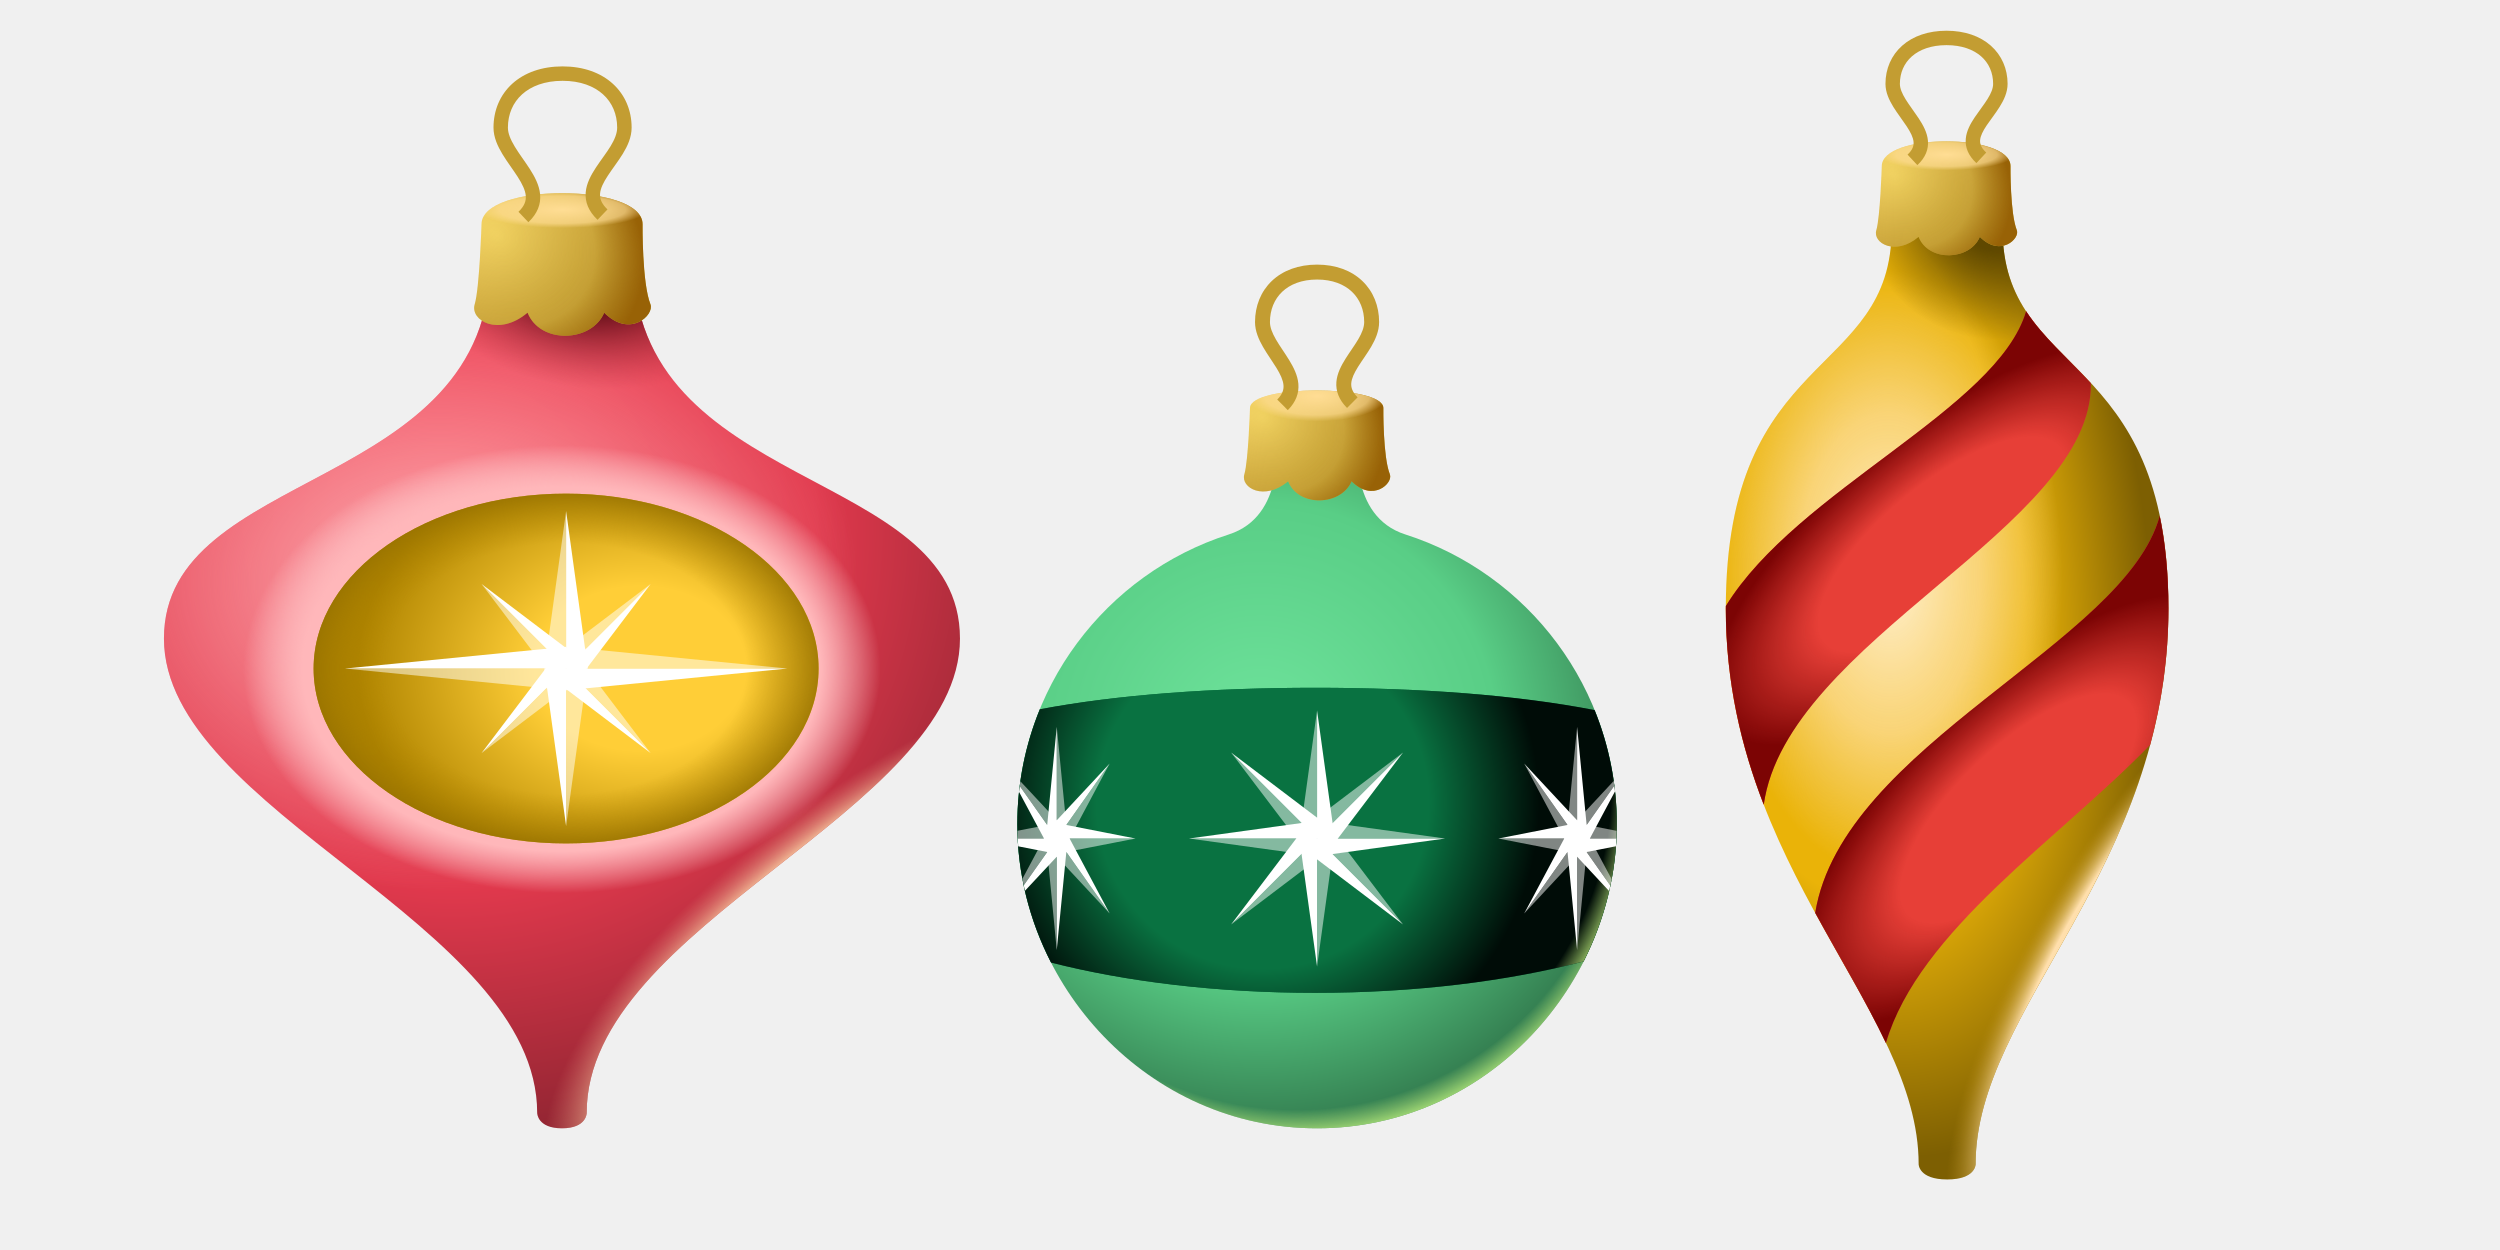
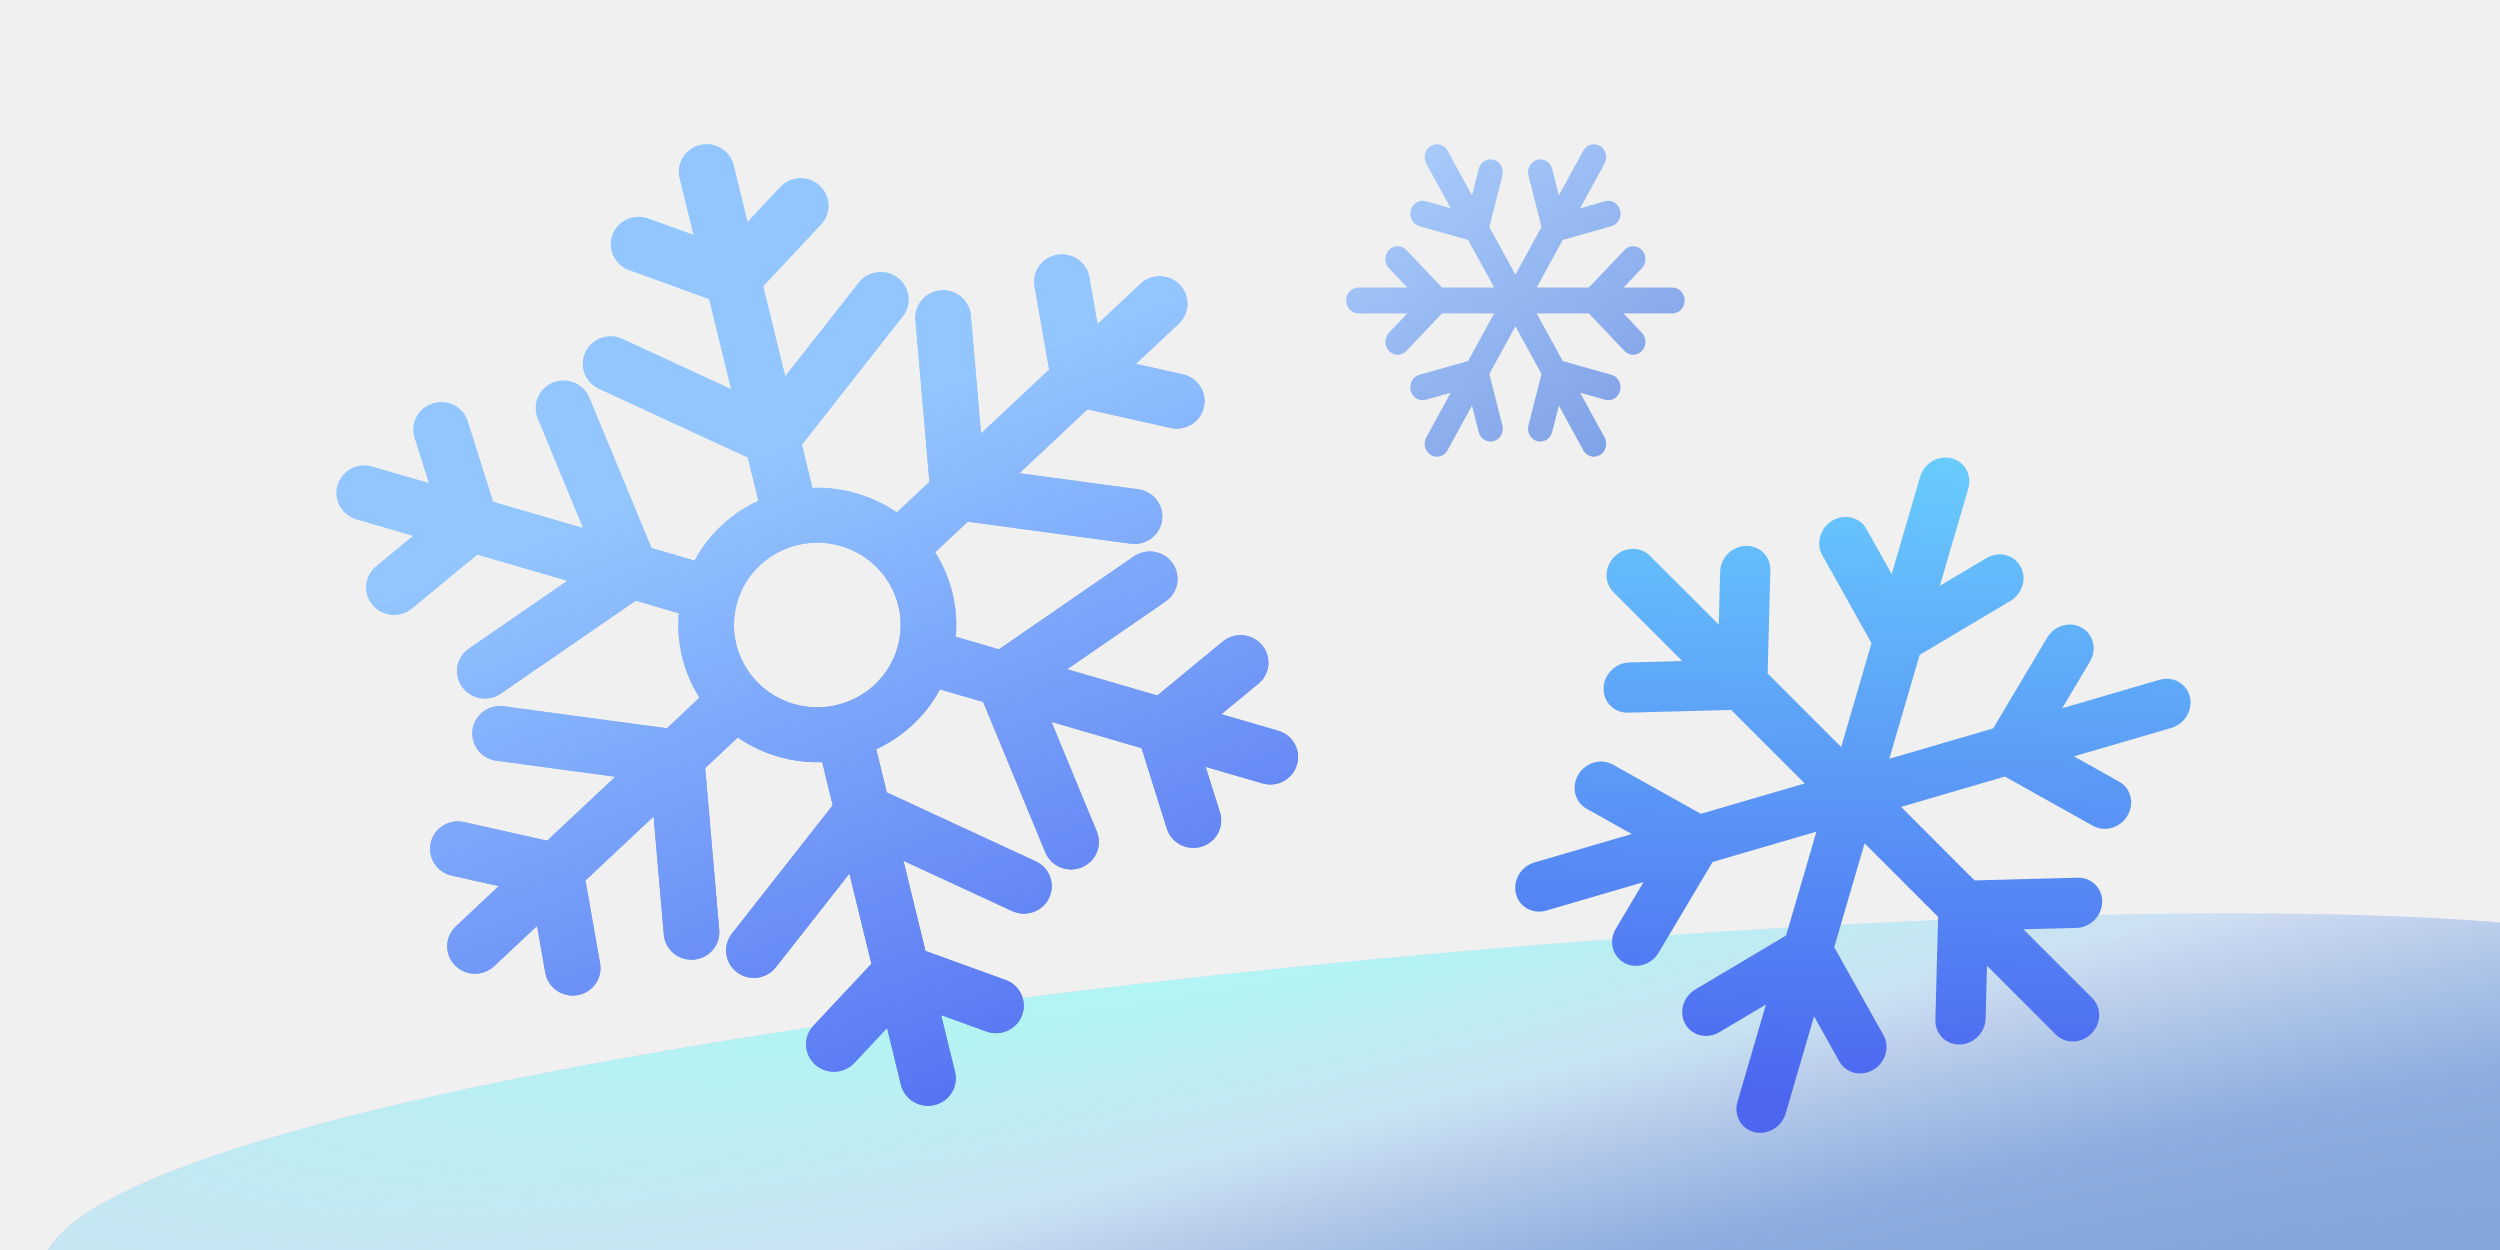
<svg xmlns="http://www.w3.org/2000/svg" viewBox="0 0 240 120" fill="none">
-   <path d="M130.381 42.318C130.381 42.318 129.401 49.546 134.908 51.306C146.685 55.069 155.213 66.102 155.213 79.127C155.213 94.559 142.645 108.317 126.435 108.317C110.225 108.317 97.662 94.556 97.662 79.127C97.662 66.102 106.19 55.069 117.967 51.306C123.458 49.552 122.506 42.365 122.5 42.318H130.381Z" fill="url(#paint0_radial_10157_37193)" />
-   <path d="M130.381 42.318C130.381 42.318 129.401 49.546 134.908 51.306C146.685 55.069 155.213 66.102 155.213 79.127C155.213 94.559 142.645 108.317 126.435 108.317C110.225 108.317 97.662 94.556 97.662 79.127C97.662 66.102 106.19 55.069 117.967 51.306C123.458 49.552 122.506 42.365 122.5 42.318H130.381Z" fill="url(#paint1_radial_10157_37193)" />
-   <path d="M192.243 21.93C192.243 36.432 208.169 33.364 208.169 58.41C208.169 83.456 189.657 96.796 189.657 111.769C189.657 111.769 189.657 113.228 186.924 113.228C184.19 113.228 184.19 111.769 184.19 111.769C184.19 96.796 165.678 83.456 165.678 58.41C165.678 33.364 181.604 36.432 181.604 21.93H192.243Z" fill="url(#paint2_radial_10157_37193)" />
-   <path d="M192.243 21.93C192.243 36.432 208.169 33.364 208.169 58.41C208.169 83.456 189.657 96.796 189.657 111.769C189.657 111.769 189.657 113.228 186.924 113.228C184.19 113.228 184.19 111.769 184.19 111.769C184.19 96.796 165.678 83.456 165.678 58.41C165.678 33.364 181.604 36.432 181.604 21.93H192.243Z" fill="url(#paint3_radial_10157_37193)" />
-   <path d="M192.243 21.93C192.243 36.432 208.169 33.364 208.169 58.41C208.169 83.456 189.657 96.796 189.657 111.769C189.657 111.769 189.657 113.228 186.924 113.228C184.19 113.228 184.19 111.769 184.19 111.769C184.19 96.796 165.678 83.456 165.678 58.41C165.678 33.364 181.604 36.432 181.604 21.93H192.243Z" fill="url(#paint4_radial_10157_37193)" />
-   <path d="M192.243 21.93C192.243 36.432 208.169 33.364 208.169 58.41C208.169 83.456 189.657 96.796 189.657 111.769C189.657 111.769 189.657 113.228 186.924 113.228C184.19 113.228 184.19 111.769 184.19 111.769C184.19 96.796 165.678 83.456 165.678 58.41C165.678 33.364 181.604 36.432 181.604 21.93H192.243Z" fill="url(#paint5_radial_10157_37193)" />
-   <path d="M60.789 24.893C60.789 47.378 92.157 44.759 92.157 61.303C92.158 77.847 56.32 88.746 56.32 106.847C56.32 106.847 56.32 108.317 53.944 108.317C51.569 108.317 51.569 106.847 51.569 106.847C51.569 88.746 15.739 77.847 15.739 61.303C15.74 44.759 47.1 47.378 47.1 24.893H60.789Z" fill="url(#paint6_radial_10157_37193)" />
-   <path d="M60.789 24.893C60.789 47.378 92.157 44.759 92.157 61.303C92.158 77.847 56.32 88.746 56.32 106.847C56.32 106.847 56.32 108.317 53.944 108.317C51.569 108.317 51.569 106.847 51.569 106.847C51.569 88.746 15.739 77.847 15.739 61.303C15.74 44.759 47.1 47.378 47.1 24.893H60.789Z" fill="url(#paint7_radial_10157_37193)" />
-   <path d="M60.789 24.893C60.789 47.378 92.157 44.759 92.157 61.303C92.158 77.847 56.32 88.746 56.32 106.847C56.32 106.847 56.32 108.317 53.944 108.317C51.569 108.317 51.569 106.847 51.569 106.847C51.569 88.746 15.739 77.847 15.739 61.303C15.74 44.759 47.1 47.378 47.1 24.893H60.789Z" fill="url(#paint8_radial_10157_37193)" />
-   <path d="M60.789 24.893C60.789 47.378 92.157 44.759 92.157 61.303C92.158 77.847 56.32 88.746 56.32 106.847C56.32 106.847 56.32 108.317 53.944 108.317C51.569 108.317 51.569 106.847 51.569 106.847C51.569 88.746 15.739 77.847 15.739 61.303C15.74 44.759 47.1 47.378 47.1 24.893H60.789Z" fill="url(#paint9_radial_10157_37193)" />
-   <path d="M60.789 24.893C60.789 47.378 92.157 44.759 92.157 61.303C92.158 77.847 56.32 88.746 56.32 106.847C56.32 106.847 56.32 108.317 53.944 108.317C51.569 108.317 51.569 106.847 51.569 106.847C51.569 88.746 15.739 77.847 15.739 61.303C15.74 44.759 47.1 47.378 47.1 24.893H60.789Z" fill="url(#paint10_radial_10157_37193)" />
-   <path d="M78.585 64.179C78.585 73.451 67.733 80.969 54.346 80.969C40.958 80.969 30.106 73.451 30.106 64.179C30.106 54.906 40.958 47.389 54.346 47.389C67.733 47.389 78.585 54.906 78.585 64.179Z" fill="url(#paint11_radial_10157_37193)" />
-   <path d="M78.585 64.179C78.585 73.451 67.733 80.969 54.346 80.969C40.958 80.969 30.106 73.451 30.106 64.179C30.106 54.906 40.958 47.389 54.346 47.389C67.733 47.389 78.585 54.906 78.585 64.179Z" fill="url(#paint12_radial_10157_37193)" />
-   <path d="M126.256 66.026C136.335 66.026 145.628 66.725 153.078 68.167C154.45 71.552 155.215 75.252 155.215 79.129C155.214 83.783 154.061 88.281 152.019 92.299C144.755 94.195 135.863 95.314 126.256 95.314C116.83 95.314 108.09 94.238 100.903 92.407C98.828 88.362 97.662 83.823 97.662 79.129C97.662 75.223 98.434 71.496 99.826 68.091C107.208 66.699 116.354 66.026 126.256 66.026Z" fill="#097341" />
-   <path d="M126.256 66.026C136.335 66.026 145.628 66.725 153.078 68.167C154.45 71.552 155.215 75.252 155.215 79.129C155.214 83.783 154.061 88.281 152.019 92.299C144.755 94.195 135.863 95.314 126.256 95.314C116.83 95.314 108.09 94.238 100.903 92.407C98.828 88.362 97.662 83.823 97.662 79.129C97.662 75.223 98.434 71.496 99.826 68.091C107.208 66.699 116.354 66.026 126.256 66.026Z" fill="url(#paint13_radial_10157_37193)" />
-   <path d="M126.256 66.026C136.335 66.026 145.628 66.725 153.078 68.167C154.45 71.552 155.215 75.252 155.215 79.129C155.214 83.783 154.061 88.281 152.019 92.299C144.755 94.195 135.863 95.314 126.256 95.314C116.83 95.314 108.09 94.238 100.903 92.407C98.828 88.362 97.662 83.823 97.662 79.129C97.662 75.223 98.434 71.496 99.826 68.091C107.208 66.699 116.354 66.026 126.256 66.026Z" fill="url(#paint14_radial_10157_37193)" />
-   <path d="M194.506 29.881C196.149 32.374 198.455 34.334 200.722 36.79C200.919 50.6 171.509 61.523 169.32 77.247C167.177 71.71 165.678 65.535 165.678 58.411C165.678 58.333 165.682 58.254 165.683 58.177C172.528 47.035 191.753 39.264 194.506 29.881Z" fill="#E73F37" />
-   <path d="M194.506 29.881C196.149 32.374 198.455 34.334 200.722 36.79C200.919 50.6 171.509 61.523 169.32 77.247C167.177 71.71 165.678 65.535 165.678 58.411C165.678 58.333 165.682 58.254 165.683 58.177C172.528 47.035 191.753 39.264 194.506 29.881Z" fill="url(#paint15_radial_10157_37193)" />
-   <path d="M207.33 49.532C207.852 52.037 208.168 54.956 208.168 58.411C208.168 63.166 207.496 67.498 206.415 71.5C197.727 80.508 184.217 89.331 181.048 100.121C179.168 96.169 176.688 92.083 174.26 87.631C176.889 71.535 204.023 61.768 207.33 49.532Z" fill="#E73F37" />
-   <path d="M207.33 49.532C207.852 52.037 208.168 54.956 208.168 58.411C208.168 63.166 207.496 67.498 206.415 71.5C197.727 80.508 184.217 89.331 181.048 100.121C179.168 96.169 176.688 92.083 174.26 87.631C176.889 71.535 204.023 61.768 207.33 49.532Z" fill="url(#paint16_radial_10157_37193)" />
-   <path d="M126.438 68.207L128.134 80.497H126.438V68.207Z" fill="white" />
-   <path d="M126.438 92.786L124.743 80.496L126.438 80.496L126.438 92.786Z" fill="white" />
-   <path d="M126.438 68.207L124.743 80.497H126.438V68.207Z" fill="white" fill-opacity="0.5" />
-   <path d="M126.438 92.786L128.134 80.496L126.438 80.496L126.438 92.786Z" fill="white" fill-opacity="0.5" />
-   <path d="M138.728 80.497L126.438 82.192L126.438 80.497L138.728 80.497Z" fill="white" />
-   <path d="M114.149 80.497L126.439 78.801L126.439 80.497L114.149 80.497Z" fill="white" />
-   <path d="M138.728 80.497L126.438 78.801L126.438 80.497L138.728 80.497Z" fill="white" fill-opacity="0.5" />
-   <path d="M114.149 80.497L126.439 82.192L126.439 80.497L114.149 80.497Z" fill="white" fill-opacity="0.5" />
-   <path d="M134.687 72.246L127.575 81.635L126.436 80.496L134.687 72.246Z" fill="white" />
-   <path d="M118.188 88.747L125.3 79.358L126.438 80.497L118.188 88.747Z" fill="white" />
-   <path d="M134.687 72.246L125.298 79.358L126.436 80.496L134.687 72.246Z" fill="white" fill-opacity="0.5" />
-   <path d="M118.188 88.747L127.577 81.635L126.438 80.497L118.188 88.747Z" fill="white" fill-opacity="0.5" />
-   <path d="M134.687 88.747L125.298 81.635L126.436 80.497L134.687 88.747Z" fill="white" />
-   <path d="M118.188 72.246L127.577 79.358L126.438 80.496L118.188 72.246Z" fill="white" />
-   <path d="M134.687 88.747L127.575 79.358L126.436 80.497L134.687 88.747Z" fill="white" fill-opacity="0.5" />
-   <path d="M118.188 72.246L125.3 81.635L126.438 80.496L118.188 72.246Z" fill="white" fill-opacity="0.5" />
-   <path d="M152.317 79.196L154.972 75.428C154.995 75.611 155.019 75.794 155.039 75.978L152.628 80.494H155.17C155.158 80.744 155.144 80.994 155.125 81.243L152.317 81.792L154.584 85.01C154.547 85.187 154.512 85.363 154.471 85.538L151.402 82.243V91.208L150.482 81.792L146.327 87.688L150.167 80.499H143.843L150.482 79.196L146.327 73.305L151.402 78.75V69.785L152.317 79.196Z" fill="white" />
-   <path d="M101.448 78.75L106.523 73.305L102.368 79.196L109.007 80.499H102.683L106.523 87.688L102.368 81.792L101.448 91.208V82.243L98.397 85.515C98.356 85.338 98.317 85.161 98.28 84.984L100.533 81.792L97.748 81.247C97.729 80.997 97.715 80.746 97.703 80.494H100.222L97.829 76.023C97.849 75.836 97.877 75.65 97.901 75.464L100.533 79.196L101.448 69.785V78.75Z" fill="white" />
-   <path d="M151.402 78.746L154.917 74.968C154.939 75.121 154.952 75.275 154.972 75.428L152.317 79.196L155.192 79.76C155.187 80.005 155.182 80.25 155.17 80.494H152.628L154.715 84.397C154.676 84.603 154.627 84.806 154.584 85.01L152.312 81.783L151.402 91.208V82.239L146.327 87.688L150.482 81.792L143.843 80.499H150.167L146.327 73.305L150.482 79.196L151.402 69.785V78.746Z" fill="white" fill-opacity="0.5" />
-   <path d="M102.368 79.196L106.523 73.305L102.683 80.499H109.007L102.368 81.792L106.523 87.688L101.448 82.239V91.208L100.538 81.783L98.28 84.984C98.237 84.779 98.187 84.576 98.149 84.371L100.222 80.494H97.703C97.691 80.248 97.686 80.002 97.68 79.755L100.533 79.196L97.901 75.464C97.921 75.309 97.933 75.154 97.955 75L101.448 78.746V69.785L102.368 79.196Z" fill="white" fill-opacity="0.5" />
-   <path d="M54.346 49.059L56.432 64.18H54.346V49.059Z" fill="white" />
-   <path d="M54.346 79.3L52.259 64.179L54.346 64.179L54.346 79.3Z" fill="white" />
-   <path d="M54.346 49.059L52.259 64.18H54.346V49.059Z" fill="white" fill-opacity="0.5" />
-   <path d="M54.346 79.3L56.432 64.179L54.346 64.179L54.346 79.3Z" fill="white" fill-opacity="0.5" />
-   <path d="M75.575 64.179L54.346 66.266L54.346 64.179L75.575 64.179Z" fill="white" />
-   <path d="M33.117 64.179L54.346 62.093L54.346 64.179L33.117 64.179Z" fill="white" />
-   <path d="M75.575 64.179L54.346 62.093L54.346 64.179L75.575 64.179Z" fill="white" fill-opacity="0.5" />
-   <path d="M33.117 64.179L54.346 66.266L54.346 64.179L33.117 64.179Z" fill="white" fill-opacity="0.5" />
-   <path d="M62.461 56.064L55.465 65.299L54.345 64.18L62.461 56.064Z" fill="white" />
-   <path d="M46.23 72.296L53.226 63.06L54.346 64.18L46.23 72.296Z" fill="white" />
-   <path d="M62.461 56.064L53.225 63.06L54.345 64.18L62.461 56.064Z" fill="white" fill-opacity="0.5" />
-   <path d="M46.23 72.296L55.466 65.3L54.346 64.18L46.23 72.296Z" fill="white" fill-opacity="0.5" />
-   <path d="M62.461 72.296L53.225 65.3L54.345 64.18L62.461 72.296Z" fill="white" />
-   <path d="M46.23 56.064L55.466 63.06L54.346 64.18L46.23 56.064Z" fill="white" />
-   <path d="M62.461 72.296L55.465 63.06L54.345 64.18L62.461 72.296Z" fill="white" fill-opacity="0.5" />
-   <path d="M46.23 56.064L53.226 65.299L54.346 64.18L46.23 56.064Z" fill="white" fill-opacity="0.5" />
-   <path d="M46.226 21.521C46.226 17.544 61.688 17.544 61.688 21.521C61.688 21.521 61.624 27.15 62.443 29.219C62.841 30.227 60.477 32.493 58.003 30.019C56.798 32.873 51.85 33.064 50.645 30.019C47.854 32.366 45.106 30.761 45.57 29.219C46.035 27.676 46.226 21.521 46.226 21.521Z" fill="url(#paint17_linear_10157_37193)" />
-   <path d="M46.226 21.521C46.226 17.544 61.688 17.544 61.688 21.521C61.688 21.521 61.624 27.15 62.443 29.219C62.841 30.227 60.477 32.493 58.003 30.019C56.798 32.873 51.85 33.064 50.645 30.019C47.854 32.366 45.106 30.761 45.57 29.219C46.035 27.676 46.226 21.521 46.226 21.521Z" fill="url(#paint18_radial_10157_37193)" />
-   <path d="M46.226 21.521C46.226 17.544 61.688 17.544 61.688 21.521C61.688 21.521 61.624 27.15 62.443 29.219C62.841 30.227 60.477 32.493 58.003 30.019C56.798 32.873 51.85 33.064 50.645 30.019C47.854 32.366 45.106 30.761 45.57 29.219C46.035 27.676 46.226 21.521 46.226 21.521Z" fill="url(#paint19_radial_10157_37193)" />
-   <path d="M119.999 39.167C119.999 36.923 132.802 36.923 132.802 39.167C132.802 39.167 132.749 43.827 133.426 45.54C133.756 46.375 131.799 48.251 129.75 46.203C128.753 48.566 124.656 48.724 123.658 46.203C121.348 48.146 119.072 46.817 119.457 45.54C119.841 44.263 119.999 39.167 119.999 39.167Z" fill="url(#paint20_linear_10157_37193)" />
-   <path d="M119.999 39.167C119.999 36.923 132.802 36.923 132.802 39.167C132.802 39.167 132.749 43.827 133.426 45.54C133.756 46.375 131.799 48.251 129.75 46.203C128.753 48.566 124.656 48.724 123.658 46.203C121.348 48.146 119.072 46.817 119.457 45.54C119.841 44.263 119.999 39.167 119.999 39.167Z" fill="url(#paint21_radial_10157_37193)" />
-   <path d="M119.999 39.167C119.999 36.923 132.802 36.923 132.802 39.167C132.802 39.167 132.749 43.827 133.426 45.54C133.756 46.375 131.799 48.251 129.75 46.203C128.753 48.566 124.656 48.724 123.658 46.203C121.348 48.146 119.072 46.817 119.457 45.54C119.841 44.263 119.999 39.167 119.999 39.167Z" fill="url(#paint22_radial_10157_37193)" />
-   <path d="M180.651 15.949C180.651 12.77 193.009 12.77 193.009 15.949C193.009 15.949 192.958 20.447 193.612 22.101C193.93 22.907 192.04 24.718 190.063 22.74C189.1 25.022 185.146 25.174 184.183 22.74C181.952 24.616 179.755 23.334 180.127 22.101C180.498 20.868 180.651 15.949 180.651 15.949Z" fill="url(#paint23_linear_10157_37193)" />
-   <path d="M180.651 15.949C180.651 12.77 193.009 12.77 193.009 15.949C193.009 15.949 192.958 20.447 193.612 22.101C193.93 22.907 192.04 24.718 190.063 22.74C189.1 25.022 185.146 25.174 184.183 22.74C181.952 24.616 179.755 23.334 180.127 22.101C180.498 20.868 180.651 15.949 180.651 15.949Z" fill="url(#paint24_radial_10157_37193)" />
-   <path d="M180.651 15.949C180.651 12.77 193.009 12.77 193.009 15.949C193.009 15.949 192.958 20.447 193.612 22.101C193.93 22.907 192.04 24.718 190.063 22.74C189.1 25.022 185.146 25.174 184.183 22.74C181.952 24.616 179.755 23.334 180.127 22.101C180.498 20.868 180.651 15.949 180.651 15.949Z" fill="url(#paint25_radial_10157_37193)" />
-   <path d="M132.395 30.919C132.395 31.794 132.037 32.592 131.638 33.277C131.436 33.623 131.209 33.963 130.993 34.282C130.773 34.607 130.564 34.909 130.376 35.21C129.991 35.825 129.759 36.331 129.722 36.783C129.691 37.179 129.805 37.618 130.331 38.145L129.826 38.654L129.317 39.163C128.534 38.381 128.223 37.538 128.293 36.666C128.359 35.851 128.758 35.097 129.163 34.449C129.37 34.119 129.597 33.786 129.808 33.475C130.023 33.157 130.227 32.852 130.403 32.551C130.759 31.94 130.961 31.412 130.962 30.919C130.962 29.728 130.535 28.722 129.79 28.012C129.044 27.302 127.924 26.836 126.441 26.836C124.957 26.836 123.834 27.302 123.088 28.012C122.343 28.722 121.916 29.728 121.916 30.919C121.916 31.412 122.123 31.952 122.488 32.587C122.668 32.9 122.877 33.216 123.097 33.547C123.313 33.872 123.544 34.218 123.755 34.561C124.169 35.236 124.57 36.012 124.643 36.842C124.72 37.728 124.418 38.586 123.628 39.375L123.124 38.866L122.614 38.356C123.134 37.837 123.251 37.389 123.214 36.968C123.172 36.49 122.928 35.952 122.533 35.309C122.34 34.995 122.126 34.678 121.902 34.34C121.682 34.009 121.454 33.66 121.249 33.304C120.845 32.603 120.483 31.795 120.482 30.919C120.482 29.374 121.04 27.977 122.096 26.971C123.151 25.966 124.651 25.403 126.441 25.403C128.23 25.403 129.727 25.967 130.781 26.971C131.838 27.977 132.395 29.374 132.395 30.919Z" fill="#C39D32" />
-   <path d="M192.729 8.048C192.729 8.873 192.365 9.618 191.971 10.247C191.771 10.567 191.549 10.882 191.336 11.175C191.118 11.475 190.913 11.751 190.727 12.027C190.347 12.594 190.126 13.047 190.092 13.443C190.063 13.775 190.158 14.163 190.678 14.646L189.736 15.66C188.964 14.942 188.641 14.157 188.713 13.325C188.779 12.556 189.178 11.851 189.578 11.257C189.782 10.953 190.005 10.646 190.213 10.36C190.426 10.067 190.627 9.788 190.799 9.512C191.151 8.951 191.34 8.478 191.34 8.048C191.34 6.978 190.932 6.069 190.2 5.42C189.462 4.766 188.345 4.334 186.865 4.334C185.384 4.334 184.267 4.766 183.529 5.42C182.797 6.069 182.389 6.978 182.389 8.048C182.389 8.478 182.586 8.964 182.948 9.548C183.124 9.834 183.326 10.123 183.543 10.427C183.756 10.726 183.984 11.044 184.192 11.36C184.6 11.979 185.006 12.702 185.08 13.483C185.159 14.328 184.845 15.129 184.066 15.854L183.597 15.349L183.124 14.844C183.635 14.368 183.734 13.97 183.701 13.614C183.661 13.194 183.427 12.713 183.038 12.122C182.848 11.833 182.638 11.54 182.416 11.23C182.199 10.925 181.97 10.602 181.767 10.274C181.369 9.63 181.005 8.873 181.005 8.048C181.006 6.604 181.566 5.309 182.61 4.383C183.649 3.462 185.116 2.95 186.865 2.95C188.613 2.95 190.08 3.462 191.119 4.383C192.163 5.309 192.728 6.604 192.729 8.048Z" fill="#C39D32" />
-   <path d="M60.636 12.252C60.636 13.183 60.238 14.032 59.788 14.767C59.56 15.139 59.303 15.503 59.058 15.848C58.809 16.199 58.574 16.527 58.36 16.854C57.921 17.521 57.649 18.078 57.607 18.58C57.57 19.022 57.702 19.516 58.319 20.103L57.364 21.104C56.497 20.278 56.15 19.39 56.228 18.463C56.301 17.595 56.744 16.794 57.201 16.096C57.434 15.742 57.691 15.384 57.931 15.046C58.175 14.703 58.407 14.374 58.608 14.046C59.015 13.379 59.247 12.797 59.248 12.252C59.248 10.956 58.765 9.851 57.9 9.065C57.03 8.275 55.722 7.758 54.006 7.758C52.289 7.758 50.981 8.275 50.111 9.065C49.246 9.851 48.759 10.956 48.759 12.252C48.76 12.797 49.004 13.39 49.422 14.082C49.627 14.421 49.862 14.765 50.111 15.123C50.356 15.474 50.618 15.845 50.855 16.213C51.322 16.939 51.77 17.769 51.851 18.652C51.938 19.596 51.599 20.501 50.724 21.334L50.251 20.833L49.773 20.333C50.382 19.753 50.515 19.247 50.472 18.778C50.423 18.25 50.14 17.662 49.692 16.966C49.472 16.625 49.229 16.28 48.976 15.916C48.726 15.558 48.467 15.181 48.236 14.798C47.782 14.046 47.376 13.184 47.376 12.252C47.376 10.592 48.004 9.104 49.178 8.037C50.349 6.975 52.012 6.374 54.006 6.374C55.998 6.374 57.658 6.975 58.828 8.037C60.003 9.104 60.636 10.592 60.636 12.252Z" fill="#C39D32" />
+   <path d="M240 119.999H4.616C16.154 100.349 180 83.646 240 88.559V119.999Z" fill="url(#paint0_linear_2672_104)" />
+   <path d="M240 119.999H4.616C16.154 100.349 180 83.646 240 88.559V119.999Z" fill="url(#paint1_radial_2672_104)" />
+   <path d="M240 119.999H4.616C16.154 100.349 180 83.646 240 88.559V119.999Z" fill="url(#paint2_radial_2672_104)" />
+   <path fill-rule="evenodd" clip-rule="evenodd" d="M113.258 27.343C114.273 28.397 114.23 30.064 113.163 31.066L109.043 34.932L113.561 35.942C114.998 36.263 115.899 37.674 115.573 39.092C115.248 40.511 113.819 41.4 112.383 41.079L104.397 39.293L97.855 45.432L109.276 46.975C110.736 47.172 111.757 48.5 111.557 49.941C111.358 51.382 110.013 52.39 108.553 52.193L92.904 50.079L89.77 53.02C91.272 55.395 92.006 58.231 91.751 61.128L95.894 62.336L108.851 53.415C110.059 52.583 111.722 52.876 112.564 54.069C113.407 55.261 113.11 56.903 111.902 57.735L102.445 64.246L111.102 66.769L117.388 61.587C118.519 60.655 120.201 60.805 121.145 61.921C122.089 63.038 121.938 64.698 120.807 65.63L117.251 68.562L122.703 70.151C124.115 70.563 124.922 72.028 124.505 73.422C124.088 74.817 122.605 75.614 121.192 75.202L115.74 73.613L117.113 77.982C117.549 79.371 116.763 80.846 115.356 81.277C113.949 81.708 112.455 80.932 112.018 79.543L109.591 71.82L100.935 69.296L105.292 79.835C105.849 81.181 105.195 82.718 103.831 83.268C102.468 83.818 100.911 83.172 100.354 81.826L94.383 67.386L90.24 66.179C88.861 68.748 86.684 70.736 84.116 71.924L85.128 76.072L99.432 82.691C100.766 83.308 101.34 84.876 100.715 86.193C100.09 87.51 98.502 88.077 97.168 87.46L86.729 82.629L88.844 91.293L96.532 94.077C97.915 94.578 98.625 96.09 98.118 97.456C97.61 98.821 96.078 99.522 94.695 99.021L90.346 97.447L91.678 102.903C92.023 104.317 91.142 105.739 89.71 106.08C88.278 106.42 86.837 105.55 86.492 104.137L85.16 98.68L82.014 102.039C81.014 103.106 79.326 103.172 78.245 102.184C77.163 101.197 77.097 99.531 78.098 98.463L83.658 92.526L81.543 83.863L74.478 92.858C73.576 94.007 71.9 94.217 70.736 93.326C69.572 92.434 69.36 90.78 70.263 89.631L79.942 77.306L78.931 73.161C77.532 73.21 76.101 73.04 74.685 72.627C73.269 72.214 71.974 71.59 70.827 70.799L67.697 73.737L69.043 89.275C69.168 90.724 68.081 91.999 66.613 92.123C65.145 92.247 63.854 91.173 63.728 89.724L62.745 78.383L56.204 84.523L57.606 92.489C57.858 93.921 56.886 95.285 55.435 95.534C53.983 95.783 52.602 94.823 52.35 93.39L51.557 88.884L47.437 92.75C46.37 93.752 44.681 93.71 43.666 92.656C42.652 91.602 42.694 89.935 43.762 88.933L47.882 85.067L43.363 84.056C41.926 83.735 41.026 82.325 41.351 80.906C41.676 79.488 43.105 78.598 44.541 78.92L52.529 80.706L59.071 74.566L47.648 73.023C46.188 72.826 45.167 71.498 45.367 70.057C45.566 68.616 46.911 67.607 48.371 67.805L64.022 69.919L67.154 66.98C65.651 64.605 64.916 61.767 65.172 58.871L61.03 57.663L48.072 66.584C46.864 67.416 45.202 67.123 44.359 65.93C43.517 64.737 43.813 63.096 45.021 62.264L54.478 55.753L45.822 53.229L39.535 58.411C38.404 59.343 36.722 59.194 35.778 58.078C34.834 56.961 34.986 55.301 36.116 54.369L39.673 51.437L34.22 49.847C32.807 49.435 32 47.971 32.417 46.576C32.835 45.181 34.318 44.384 35.731 44.796L41.183 46.386L39.81 42.017C39.374 40.628 40.16 39.153 41.567 38.722C42.974 38.291 44.468 39.067 44.905 40.456L47.332 48.178L55.989 50.702L51.631 40.164C51.074 38.817 51.728 37.28 53.092 36.73C54.456 36.181 56.013 36.827 56.569 38.173L62.54 52.612L66.683 53.819C68.062 51.25 70.239 49.262 72.807 48.074L71.794 43.925L57.492 37.307C56.158 36.69 55.583 35.122 56.208 33.805C56.834 32.488 58.422 31.921 59.755 32.538L70.194 37.368L68.079 28.705L60.392 25.921C59.009 25.421 58.299 23.908 58.806 22.542C59.313 21.177 60.846 20.476 62.228 20.977L66.577 22.551L65.246 17.097C64.9 15.683 65.781 14.261 67.214 13.92C68.646 13.579 70.086 14.449 70.431 15.863L71.763 21.319L74.909 17.959C75.91 16.892 77.597 16.826 78.679 17.814C79.76 18.801 79.826 20.467 78.826 21.535L73.265 27.472L75.38 36.136L82.445 27.14C83.348 25.99 85.023 25.781 86.187 26.672C87.351 27.564 87.563 29.218 86.661 30.367L76.98 42.693L77.992 46.837C79.391 46.788 80.822 46.959 82.238 47.371C83.655 47.784 84.95 48.409 86.098 49.2L89.228 46.263L87.881 30.723C87.756 29.274 88.844 27.998 90.311 27.875C91.779 27.75 93.07 28.825 93.196 30.274L94.179 41.616L100.721 35.476L99.318 27.51C99.066 26.077 100.038 24.713 101.49 24.464C102.941 24.215 104.322 25.175 104.574 26.608L105.367 31.115L109.488 27.248C110.555 26.247 112.243 26.289 113.258 27.343ZM86.135 62.236C84.884 66.421 80.434 68.811 76.195 67.576C71.957 66.34 69.536 61.946 70.787 57.762C72.039 53.577 76.489 51.187 80.727 52.422C84.966 53.658 87.387 58.052 86.135 62.236Z" fill="url(#paint3_linear_2672_104)" />
+   <path fill-rule="evenodd" clip-rule="evenodd" d="M113.258 27.343C114.273 28.397 114.23 30.064 113.163 31.066L109.043 34.932L113.561 35.942C114.998 36.263 115.899 37.674 115.573 39.092C115.248 40.511 113.819 41.4 112.383 41.079L104.397 39.293L97.855 45.432L109.276 46.975C110.736 47.172 111.757 48.5 111.557 49.941C111.358 51.382 110.013 52.39 108.553 52.193L92.904 50.079L89.77 53.02C91.272 55.395 92.006 58.231 91.751 61.128L95.894 62.336L108.851 53.415C110.059 52.583 111.722 52.876 112.564 54.069C113.407 55.261 113.11 56.903 111.902 57.735L102.445 64.246L111.102 66.769L117.388 61.587C118.519 60.655 120.201 60.805 121.145 61.921C122.089 63.038 121.938 64.698 120.807 65.63L117.251 68.562L122.703 70.151C124.115 70.563 124.922 72.028 124.505 73.422C124.088 74.817 122.605 75.614 121.192 75.202L115.74 73.613L117.113 77.982C117.549 79.371 116.763 80.846 115.356 81.277C113.949 81.708 112.455 80.932 112.018 79.543L109.591 71.82L100.935 69.296L105.292 79.835C105.849 81.181 105.195 82.718 103.831 83.268C102.468 83.818 100.911 83.172 100.354 81.826L94.383 67.386L90.24 66.179C88.861 68.748 86.684 70.736 84.116 71.924L85.128 76.072L99.432 82.691C100.766 83.308 101.34 84.876 100.715 86.193C100.09 87.51 98.502 88.077 97.168 87.46L86.729 82.629L88.844 91.293L96.532 94.077C97.915 94.578 98.625 96.09 98.118 97.456C97.61 98.821 96.078 99.522 94.695 99.021L90.346 97.447L91.678 102.903C92.023 104.317 91.142 105.739 89.71 106.08C88.278 106.42 86.837 105.55 86.492 104.137L85.16 98.68L82.014 102.039C81.014 103.106 79.326 103.172 78.245 102.184C77.163 101.197 77.097 99.531 78.098 98.463L83.658 92.526L81.543 83.863L74.478 92.858C73.576 94.007 71.9 94.217 70.736 93.326C69.572 92.434 69.36 90.78 70.263 89.631L79.942 77.306L78.931 73.161C77.532 73.21 76.101 73.04 74.685 72.627C73.269 72.214 71.974 71.59 70.827 70.799L67.697 73.737L69.043 89.275C69.168 90.724 68.081 91.999 66.613 92.123C65.145 92.247 63.854 91.173 63.728 89.724L62.745 78.383L56.204 84.523L57.606 92.489C57.858 93.921 56.886 95.285 55.435 95.534C53.983 95.783 52.602 94.823 52.35 93.39L51.557 88.884L47.437 92.75C46.37 93.752 44.681 93.71 43.666 92.656C42.652 91.602 42.694 89.935 43.762 88.933L47.882 85.067L43.363 84.056C41.926 83.735 41.026 82.325 41.351 80.906C41.676 79.488 43.105 78.598 44.541 78.92L52.529 80.706L59.071 74.566L47.648 73.023C46.188 72.826 45.167 71.498 45.367 70.057C45.566 68.616 46.911 67.607 48.371 67.805L64.022 69.919L67.154 66.98C65.651 64.605 64.916 61.767 65.172 58.871L61.03 57.663L48.072 66.584C46.864 67.416 45.202 67.123 44.359 65.93C43.517 64.737 43.813 63.096 45.021 62.264L54.478 55.753L45.822 53.229L39.535 58.411C38.404 59.343 36.722 59.194 35.778 58.078C34.834 56.961 34.986 55.301 36.116 54.369L39.673 51.437L34.22 49.847C32.807 49.435 32 47.971 32.417 46.576C32.835 45.181 34.318 44.384 35.731 44.796L41.183 46.386L39.81 42.017C39.374 40.628 40.16 39.153 41.567 38.722C42.974 38.291 44.468 39.067 44.905 40.456L47.332 48.178L55.989 50.702L51.631 40.164C51.074 38.817 51.728 37.28 53.092 36.73C54.456 36.181 56.013 36.827 56.569 38.173L62.54 52.612L66.683 53.819C68.062 51.25 70.239 49.262 72.807 48.074L71.794 43.925L57.492 37.307C56.158 36.69 55.583 35.122 56.208 33.805C56.834 32.488 58.422 31.921 59.755 32.538L70.194 37.368L68.079 28.705L60.392 25.921C59.009 25.421 58.299 23.908 58.806 22.542C59.313 21.177 60.846 20.476 62.228 20.977L66.577 22.551L65.246 17.097C64.9 15.683 65.781 14.261 67.214 13.92C68.646 13.579 70.086 14.449 70.431 15.863L71.763 21.319L74.909 17.959C75.91 16.892 77.597 16.826 78.679 17.814C79.76 18.801 79.826 20.467 78.826 21.535L73.265 27.472L75.38 36.136L82.445 27.14C83.348 25.99 85.023 25.781 86.187 26.672C87.351 27.564 87.563 29.218 86.661 30.367L76.98 42.693L77.992 46.837C79.391 46.788 80.822 46.959 82.238 47.371C83.655 47.784 84.95 48.409 86.098 49.2L89.228 46.263L87.881 30.723C87.756 29.274 88.844 27.998 90.311 27.875C91.779 27.75 93.07 28.825 93.196 30.274L94.179 41.616L100.721 35.476L99.318 27.51C99.066 26.077 100.038 24.713 101.49 24.464C102.941 24.215 104.322 25.175 104.574 26.608L105.367 31.115L109.488 27.248C110.555 26.247 112.243 26.289 113.258 27.343ZM86.135 62.236C84.884 66.421 80.434 68.811 76.195 67.576C71.957 66.34 69.536 61.946 70.787 57.762C72.039 53.577 76.489 51.187 80.727 52.422C84.966 53.658 87.387 58.052 86.135 62.236Z" fill="url(#paint4_linear_2672_104)" />
+   <path d="M197.364 99.323C198.28 100.239 199.806 100.199 200.772 99.233C201.738 98.267 201.778 96.742 200.862 95.825L194.249 89.213L199.336 89.079C200.667 89.044 201.775 87.936 201.81 86.606C201.845 85.275 200.794 84.224 199.463 84.259L189.556 84.52L182.499 77.462L192.47 74.549L200.92 79.276C202.055 79.912 203.539 79.478 204.235 78.308C204.93 77.138 204.574 75.674 203.439 75.039L199.1 72.611L208.443 69.882C209.737 69.503 210.535 68.162 210.224 66.885C209.914 65.609 208.612 64.881 207.318 65.259L197.975 67.989L200.635 63.516C201.331 62.346 200.975 60.882 199.839 60.247C198.704 59.612 197.22 60.046 196.524 61.216L191.345 69.926L181.374 72.84L184.287 62.869L192.998 57.689C194.168 56.993 194.602 55.509 193.966 54.374C193.331 53.239 191.868 52.883 190.698 53.579L186.225 56.239L188.955 46.896C189.333 45.601 188.605 44.3 187.328 43.989C186.052 43.679 184.71 44.477 184.332 45.771L181.602 55.113L179.175 50.775C178.539 49.639 177.076 49.283 175.906 49.979C174.736 50.675 174.302 52.159 174.937 53.294L179.665 61.743L176.751 71.715L169.694 64.657L169.954 54.75C169.989 53.419 168.939 52.369 167.608 52.404C166.277 52.439 165.17 53.546 165.135 54.877L165.001 59.965L158.388 53.352C157.472 52.436 155.946 52.476 154.98 53.442C154.014 54.407 153.974 55.933 154.891 56.849L161.503 63.462L156.416 63.596C155.085 63.631 153.978 64.739 153.943 66.069C153.908 67.4 154.958 68.451 156.289 68.416L166.196 68.155L173.254 75.213L163.282 78.126L154.833 73.399C153.698 72.763 152.213 73.197 151.518 74.367C150.822 75.537 151.178 77.001 152.313 77.636L156.652 80.064L147.31 82.793C146.015 83.172 145.217 84.513 145.528 85.79C145.839 87.066 147.14 87.794 148.435 87.416L157.777 84.686L155.117 89.159C154.422 90.329 154.778 91.793 155.913 92.428C157.048 93.063 158.532 92.629 159.228 91.459L164.407 82.749L174.379 79.835L171.465 89.806L162.754 94.986C161.584 95.681 161.151 97.166 161.786 98.301C162.421 99.436 163.884 99.792 165.054 99.096L169.528 96.436L166.798 105.779C166.419 107.074 167.147 108.375 168.424 108.685C169.7 108.996 171.042 108.198 171.42 106.904L174.15 97.561L176.578 101.9C177.213 103.035 178.676 103.392 179.846 102.696C181.016 102 181.45 100.516 180.815 99.381L176.087 90.931L179.001 80.96L186.058 88.017L185.798 97.925C185.763 99.255 186.813 100.306 188.144 100.271C189.475 100.236 190.582 99.129 190.617 97.798L190.751 92.71L197.364 99.323Z" fill="url(#paint5_linear_2672_104)" />
+   <path d="M160.553 30.087C161.203 30.087 161.73 29.532 161.73 28.846C161.73 28.161 161.203 27.605 160.553 27.605L155.859 27.605L157.617 25.752C158.077 25.267 158.077 24.481 157.617 23.997C157.157 23.512 156.412 23.512 155.952 23.997L152.529 27.605L147.52 27.605L150.024 23.032L154.7 21.712C155.329 21.534 155.701 20.854 155.533 20.192C155.365 19.529 154.719 19.136 154.091 19.314L151.69 19.992L154.036 15.708C154.361 15.114 154.168 14.355 153.605 14.013C153.042 13.67 152.322 13.873 151.997 14.467L149.65 18.751L149.007 16.22C148.838 15.558 148.193 15.165 147.564 15.342C146.936 15.52 146.563 16.2 146.732 16.862L147.985 21.791L145.48 26.364L142.976 21.791L144.229 16.862C144.397 16.2 144.024 15.52 143.396 15.342C142.768 15.165 142.122 15.558 141.954 16.22L141.31 18.751L138.964 14.467C138.639 13.873 137.918 13.67 137.355 14.013C136.792 14.355 136.599 15.114 136.924 15.708L139.271 19.992L136.87 19.314C136.241 19.136 135.596 19.529 135.427 20.192C135.259 20.854 135.632 21.534 136.26 21.712L140.936 23.032L143.441 27.605L138.432 27.605L135.009 23.997C134.549 23.512 133.803 23.512 133.343 23.997C132.883 24.481 132.883 25.267 133.343 25.752L135.101 27.605L130.408 27.605C129.757 27.605 129.23 28.161 129.23 28.846C129.23 29.532 129.757 30.087 130.408 30.087L135.101 30.087L133.343 31.94C132.883 32.425 132.883 33.211 133.343 33.695C133.803 34.18 134.549 34.18 135.009 33.695L138.432 30.087L143.441 30.087L140.936 34.66L136.26 35.98C135.632 36.158 135.259 36.839 135.427 37.501C135.596 38.163 136.241 38.556 136.869 38.378L139.271 37.7L136.924 41.984C136.599 42.578 136.792 43.337 137.355 43.679C137.918 44.022 138.639 43.819 138.964 43.225L141.31 38.941L141.954 41.472C142.122 42.135 142.768 42.527 143.396 42.35C144.024 42.173 144.397 41.492 144.229 40.83L142.976 35.901L145.48 31.328L147.985 35.901L146.732 40.83C146.563 41.492 146.936 42.173 147.564 42.35C148.193 42.527 148.838 42.135 149.007 41.472L149.65 38.941L151.997 43.225C152.322 43.819 153.042 44.022 153.605 43.679C154.168 43.337 154.361 42.578 154.036 41.984L151.69 37.7L154.091 38.378C154.719 38.556 155.365 38.163 155.533 37.501C155.701 36.839 155.329 36.158 154.7 35.98L150.024 34.66L147.52 30.087L152.529 30.087L155.952 33.695C156.412 34.18 157.157 34.18 157.617 33.695C158.077 33.211 158.077 32.425 157.617 31.94L155.859 30.087L160.553 30.087Z" fill="url(#paint6_linear_2672_104)" />
  <defs>
-     <radialGradient id="paint0_radial_10157_37193" cx="0" cy="0" r="1" gradientUnits="userSpaceOnUse" gradientTransform="translate(121.027 70.9272) rotate(81.7656) scale(37.7791 37.7791)">
-       <stop stop-color="#6FE39C" />
-       <stop offset="0.601" stop-color="#59CE86" />
-       <stop offset="1" stop-color="#337C4F" />
+     <linearGradient id="paint0_linear_2672_104" x1="103.37" y1="101.935" x2="104.659" y2="120.873" gradientUnits="userSpaceOnUse">
+       <stop stop-color="#DDDCFF" />
+       <stop offset="0.675" stop-color="#9897C0" />
+       <stop offset="1" stop-color="#8383B1" />
+     </linearGradient>
+     <radialGradient id="paint1_radial_2672_104" cx="0" cy="0" r="1" gradientUnits="userSpaceOnUse" gradientTransform="translate(156.923 144.769) rotate(-104.15) scale(56.6414 423.862)">
+       <stop stop-color="#7B9DD1" />
+       <stop offset="0.409" stop-color="#8CADDE" />
+       <stop offset="0.756" stop-color="#D1DDF2" />
    </radialGradient>
-     <radialGradient id="paint1_radial_10157_37193" cx="0" cy="0" r="1" gradientUnits="userSpaceOnUse" gradientTransform="translate(124.47 75.3175) rotate(83.9479) scale(34.1994)">
-       <stop offset="0.913" stop-color="#C1F37F" stop-opacity="0" />
-       <stop offset="1" stop-color="#C1F37F" />
+     <radialGradient id="paint2_radial_2672_104" cx="0" cy="0" r="1" gradientUnits="userSpaceOnUse" gradientTransform="translate(152.308 68.601) rotate(74.0546) scale(50.4007 268.458)">
+       <stop offset="0.135" stop-color="#A5FFF4" />
+       <stop offset="0.769" stop-color="#A5FFF4" stop-opacity="0" />
    </radialGradient>
-     <radialGradient id="paint2_radial_10157_37193" cx="0" cy="0" r="1" gradientUnits="userSpaceOnUse" gradientTransform="translate(175.379 50.0279) rotate(79.6485) scale(64.2458 31.4703)">
-       <stop offset="0.575" stop-color="#EAB308" />
-       <stop offset="0.959" stop-color="#7D5F02" />
-     </radialGradient>
-     <radialGradient id="paint3_radial_10157_37193" cx="0" cy="0" r="1" gradientUnits="userSpaceOnUse" gradientTransform="translate(181.381 55.0922) rotate(89.3267) scale(29.0716 16.5784)">
-       <stop stop-color="#FFF1D1" />
-       <stop offset="0.529" stop-color="#FDDC91" stop-opacity="0.799" />
-       <stop offset="1" stop-color="#FDDC91" stop-opacity="0" />
-     </radialGradient>
-     <radialGradient id="paint4_radial_10157_37193" cx="0" cy="0" r="1" gradientUnits="userSpaceOnUse" gradientTransform="translate(191.684 19.9503) rotate(101.31) scale(12.6976 13.1581)">
-       <stop offset="0.319" stop-color="#5F4800" />
-       <stop offset="1" stop-color="#5F4800" stop-opacity="0" />
-     </radialGradient>
-     <radialGradient id="paint5_radial_10157_37193" cx="0" cy="0" r="1" gradientUnits="userSpaceOnUse" gradientTransform="translate(212.019 88.8468) rotate(124.077) scale(47.3639 16.9471)">
-       <stop offset="0.683" stop-color="#FFDFAC" />
-       <stop offset="0.839" stop-color="#B68A0F" stop-opacity="0" />
-     </radialGradient>
-     <radialGradient id="paint6_radial_10157_37193" cx="0" cy="0" r="1" gradientUnits="userSpaceOnUse" gradientTransform="translate(43.5548 50.4511) rotate(79.8174) scale(58.7916)">
-       <stop stop-color="#F83F54" />
-       <stop offset="0.586" stop-color="#E1394D" />
-       <stop offset="1" stop-color="#922532" />
-     </radialGradient>
-     <radialGradient id="paint7_radial_10157_37193" cx="0" cy="0" r="1" gradientUnits="userSpaceOnUse" gradientTransform="translate(42.2937 55.8487) scale(40.0033 29.5262)">
-       <stop stop-color="#FAAFB2" />
-       <stop offset="1" stop-color="#FAAFB2" stop-opacity="0" />
-     </radialGradient>
-     <radialGradient id="paint8_radial_10157_37193" cx="0" cy="0" r="1" gradientUnits="userSpaceOnUse" gradientTransform="translate(53.9483 64.2399) scale(34.5608 24.2939)">
-       <stop offset="0.719" stop-color="#FFB7BA" />
-       <stop offset="0.885" stop-color="#FFD0D2" stop-opacity="0" />
-     </radialGradient>
-     <radialGradient id="paint9_radial_10157_37193" cx="0" cy="0" r="1" gradientUnits="userSpaceOnUse" gradientTransform="translate(55.9772 25.7686) rotate(100.231) scale(11.423 17.3315)">
-       <stop offset="0.397" stop-color="#731520" />
-       <stop offset="1" stop-color="#BD3847" stop-opacity="0" />
-     </radialGradient>
-     <radialGradient id="paint10_radial_10157_37193" cx="0" cy="0" r="1" gradientUnits="userSpaceOnUse" gradientTransform="translate(92.1574 90.2879) rotate(147.398) scale(54.609 22.5878)">
-       <stop offset="0.683" stop-color="#FFDFAC" />
-       <stop offset="0.839" stop-color="#DD7C70" stop-opacity="0" />
-     </radialGradient>
-     <radialGradient id="paint11_radial_10157_37193" cx="0" cy="0" r="1" gradientUnits="userSpaceOnUse" gradientTransform="translate(61.442 64.1788) rotate(90) scale(21.2088 27.0636)">
-       <stop offset="0.373" stop-color="#FFCE37" />
-       <stop offset="1" stop-color="#AF8400" />
-     </radialGradient>
-     <radialGradient id="paint12_radial_10157_37193" cx="0" cy="0" r="1" gradientUnits="userSpaceOnUse" gradientTransform="translate(54.3455 64.1788) rotate(90) scale(19.3502 27.9359)">
-       <stop offset="0.621" stop-color="#B58800" stop-opacity="0" />
-       <stop offset="0.923" stop-color="#916D00" />
-     </radialGradient>
-     <radialGradient id="paint13_radial_10157_37193" cx="0" cy="0" r="1" gradientTransform="matrix(6.85968 25.598 -25.6007 6.85895 121.222 77.0754)" gradientUnits="userSpaceOnUse">
-       <stop stop-color="#097241" />
-       <stop offset="0.601" stop-color="#097241" />
-       <stop offset="1" stop-color="#000C07" />
-     </radialGradient>
-     <radialGradient id="paint14_radial_10157_37193" cx="0" cy="0" r="1" gradientUnits="userSpaceOnUse" gradientTransform="translate(123.316 75.1445) rotate(76.6632) scale(34.389)">
-       <stop offset="0.913" stop-color="#C1F37F" stop-opacity="0" />
-       <stop offset="1" stop-color="#C1F37F" />
-     </radialGradient>
-     <radialGradient id="paint15_radial_10157_37193" cx="0" cy="0" r="1" gradientUnits="userSpaceOnUse" gradientTransform="translate(186.445 52.2787) rotate(140.511) scale(30.3797 11.9478)">
-       <stop offset="0.482" stop-color="#7C0404" stop-opacity="0" />
-       <stop offset="0.9" stop-color="#7C0404" />
-     </radialGradient>
-     <radialGradient id="paint16_radial_10157_37193" cx="0" cy="0" r="1" gradientTransform="matrix(-22.3202 20.6321 -7.36496 -9.70248 193.76 77.5999)" gradientUnits="userSpaceOnUse">
-       <stop offset="0.482" stop-color="#7C0404" stop-opacity="0" />
-       <stop offset="0.9" stop-color="#7C0404" />
-     </radialGradient>
-     <linearGradient id="paint17_linear_10157_37193" x1="51.892" y1="11.092" x2="77.898" y2="39.49" gradientUnits="userSpaceOnUse">
-       <stop stop-color="#FFE070" />
-       <stop offset="1" stop-color="#987806" />
+     <linearGradient id="paint3_linear_2672_104" x1="63.046" y1="12.336" x2="111.674" y2="109.271" gradientUnits="userSpaceOnUse">
+       <stop stop-color="#B2F1FF" />
+       <stop offset="1" stop-color="#4C66F0" />
    </linearGradient>
-     <radialGradient id="paint18_radial_10157_37193" cx="0" cy="0" r="1" gradientTransform="matrix(4.09188 14.6285 -15.1627 0.910235 47.7009 22.5866)" gradientUnits="userSpaceOnUse">
-       <stop stop-color="#986206" stop-opacity="0" />
-       <stop offset="0.598" stop-color="#986206" stop-opacity="0.281" />
-       <stop offset="0.897" stop-color="#986206" />
-     </radialGradient>
-     <radialGradient id="paint19_radial_10157_37193" cx="0" cy="0" r="1" gradientUnits="userSpaceOnUse" gradientTransform="translate(54.0026 20.1315) scale(8.48409 1.831)">
-       <stop stop-color="#FFDD94" />
-       <stop offset="0.716" stop-color="#FFDD94" stop-opacity="0.67" />
-       <stop offset="0.957" stop-color="#FFDD94" stop-opacity="0" />
-     </radialGradient>
-     <linearGradient id="paint20_linear_10157_37193" x1="124.691" y1="30.533" x2="146.222" y2="54.045" gradientUnits="userSpaceOnUse">
-       <stop stop-color="#FFE070" />
-       <stop offset="1" stop-color="#987806" />
+     <linearGradient id="paint4_linear_2672_104" x1="63.046" y1="12.336" x2="101.638" y2="113.587" gradientUnits="userSpaceOnUse">
+       <stop offset="0.304" stop-color="#93C5FF" />
+       <stop offset="1" stop-color="#4C66F0" />
    </linearGradient>
-     <radialGradient id="paint21_radial_10157_37193" cx="0" cy="0" r="1" gradientTransform="matrix(3.38786 12.1116 -12.5539 0.753628 121.221 40.0494)" gradientUnits="userSpaceOnUse">
-       <stop stop-color="#986206" stop-opacity="0" />
-       <stop offset="0.598" stop-color="#986206" stop-opacity="0.281" />
-       <stop offset="0.897" stop-color="#986206" />
-     </radialGradient>
-     <radialGradient id="paint22_radial_10157_37193" cx="0" cy="0" r="1" gradientUnits="userSpaceOnUse" gradientTransform="translate(126.438 38.0166) scale(7.02439 2.5409)">
-       <stop stop-color="#FFDD94" />
-       <stop offset="0.716" stop-color="#FFDD94" stop-opacity="0.67" />
-       <stop offset="0.957" stop-color="#FFDD94" stop-opacity="0" />
-     </radialGradient>
-     <linearGradient id="paint23_linear_10157_37193" x1="185.179" y1="7.614" x2="205.964" y2="30.31" gradientUnits="userSpaceOnUse">
-       <stop stop-color="#FFE070" />
-       <stop offset="1" stop-color="#987806" />
+     <linearGradient id="paint5_linear_2672_104" x1="174.656" y1="34.785" x2="173.076" y2="120" gradientUnits="userSpaceOnUse">
+       <stop stop-color="#6DDBFF" />
+       <stop offset="0.829" stop-color="#4C66F0" />
    </linearGradient>
-     <radialGradient id="paint24_radial_10157_37193" cx="0" cy="0" r="1" gradientTransform="matrix(3.27037 11.6916 -12.1185 0.72749 181.83 16.8002)" gradientUnits="userSpaceOnUse">
-       <stop stop-color="#986206" stop-opacity="0" />
-       <stop offset="0.598" stop-color="#986206" stop-opacity="0.281" />
-       <stop offset="0.897" stop-color="#986206" />
-     </radialGradient>
-     <radialGradient id="paint25_radial_10157_37193" cx="0" cy="0" r="1" gradientUnits="userSpaceOnUse" gradientTransform="translate(186.866 14.838) scale(6.78077 1.57872)">
-       <stop stop-color="#FFDD94" />
-       <stop offset="0.716" stop-color="#FFDD94" stop-opacity="0.67" />
-       <stop offset="0.957" stop-color="#FFDD94" stop-opacity="0" />
-     </radialGradient>
+     <linearGradient id="paint6_linear_2672_104" x1="134.951" y1="4.038" x2="197.01" y2="91.474" gradientUnits="userSpaceOnUse">
+       <stop stop-color="#B2D5FF" />
+       <stop offset="1" stop-color="#3656C5" />
+     </linearGradient>
  </defs>
</svg>
